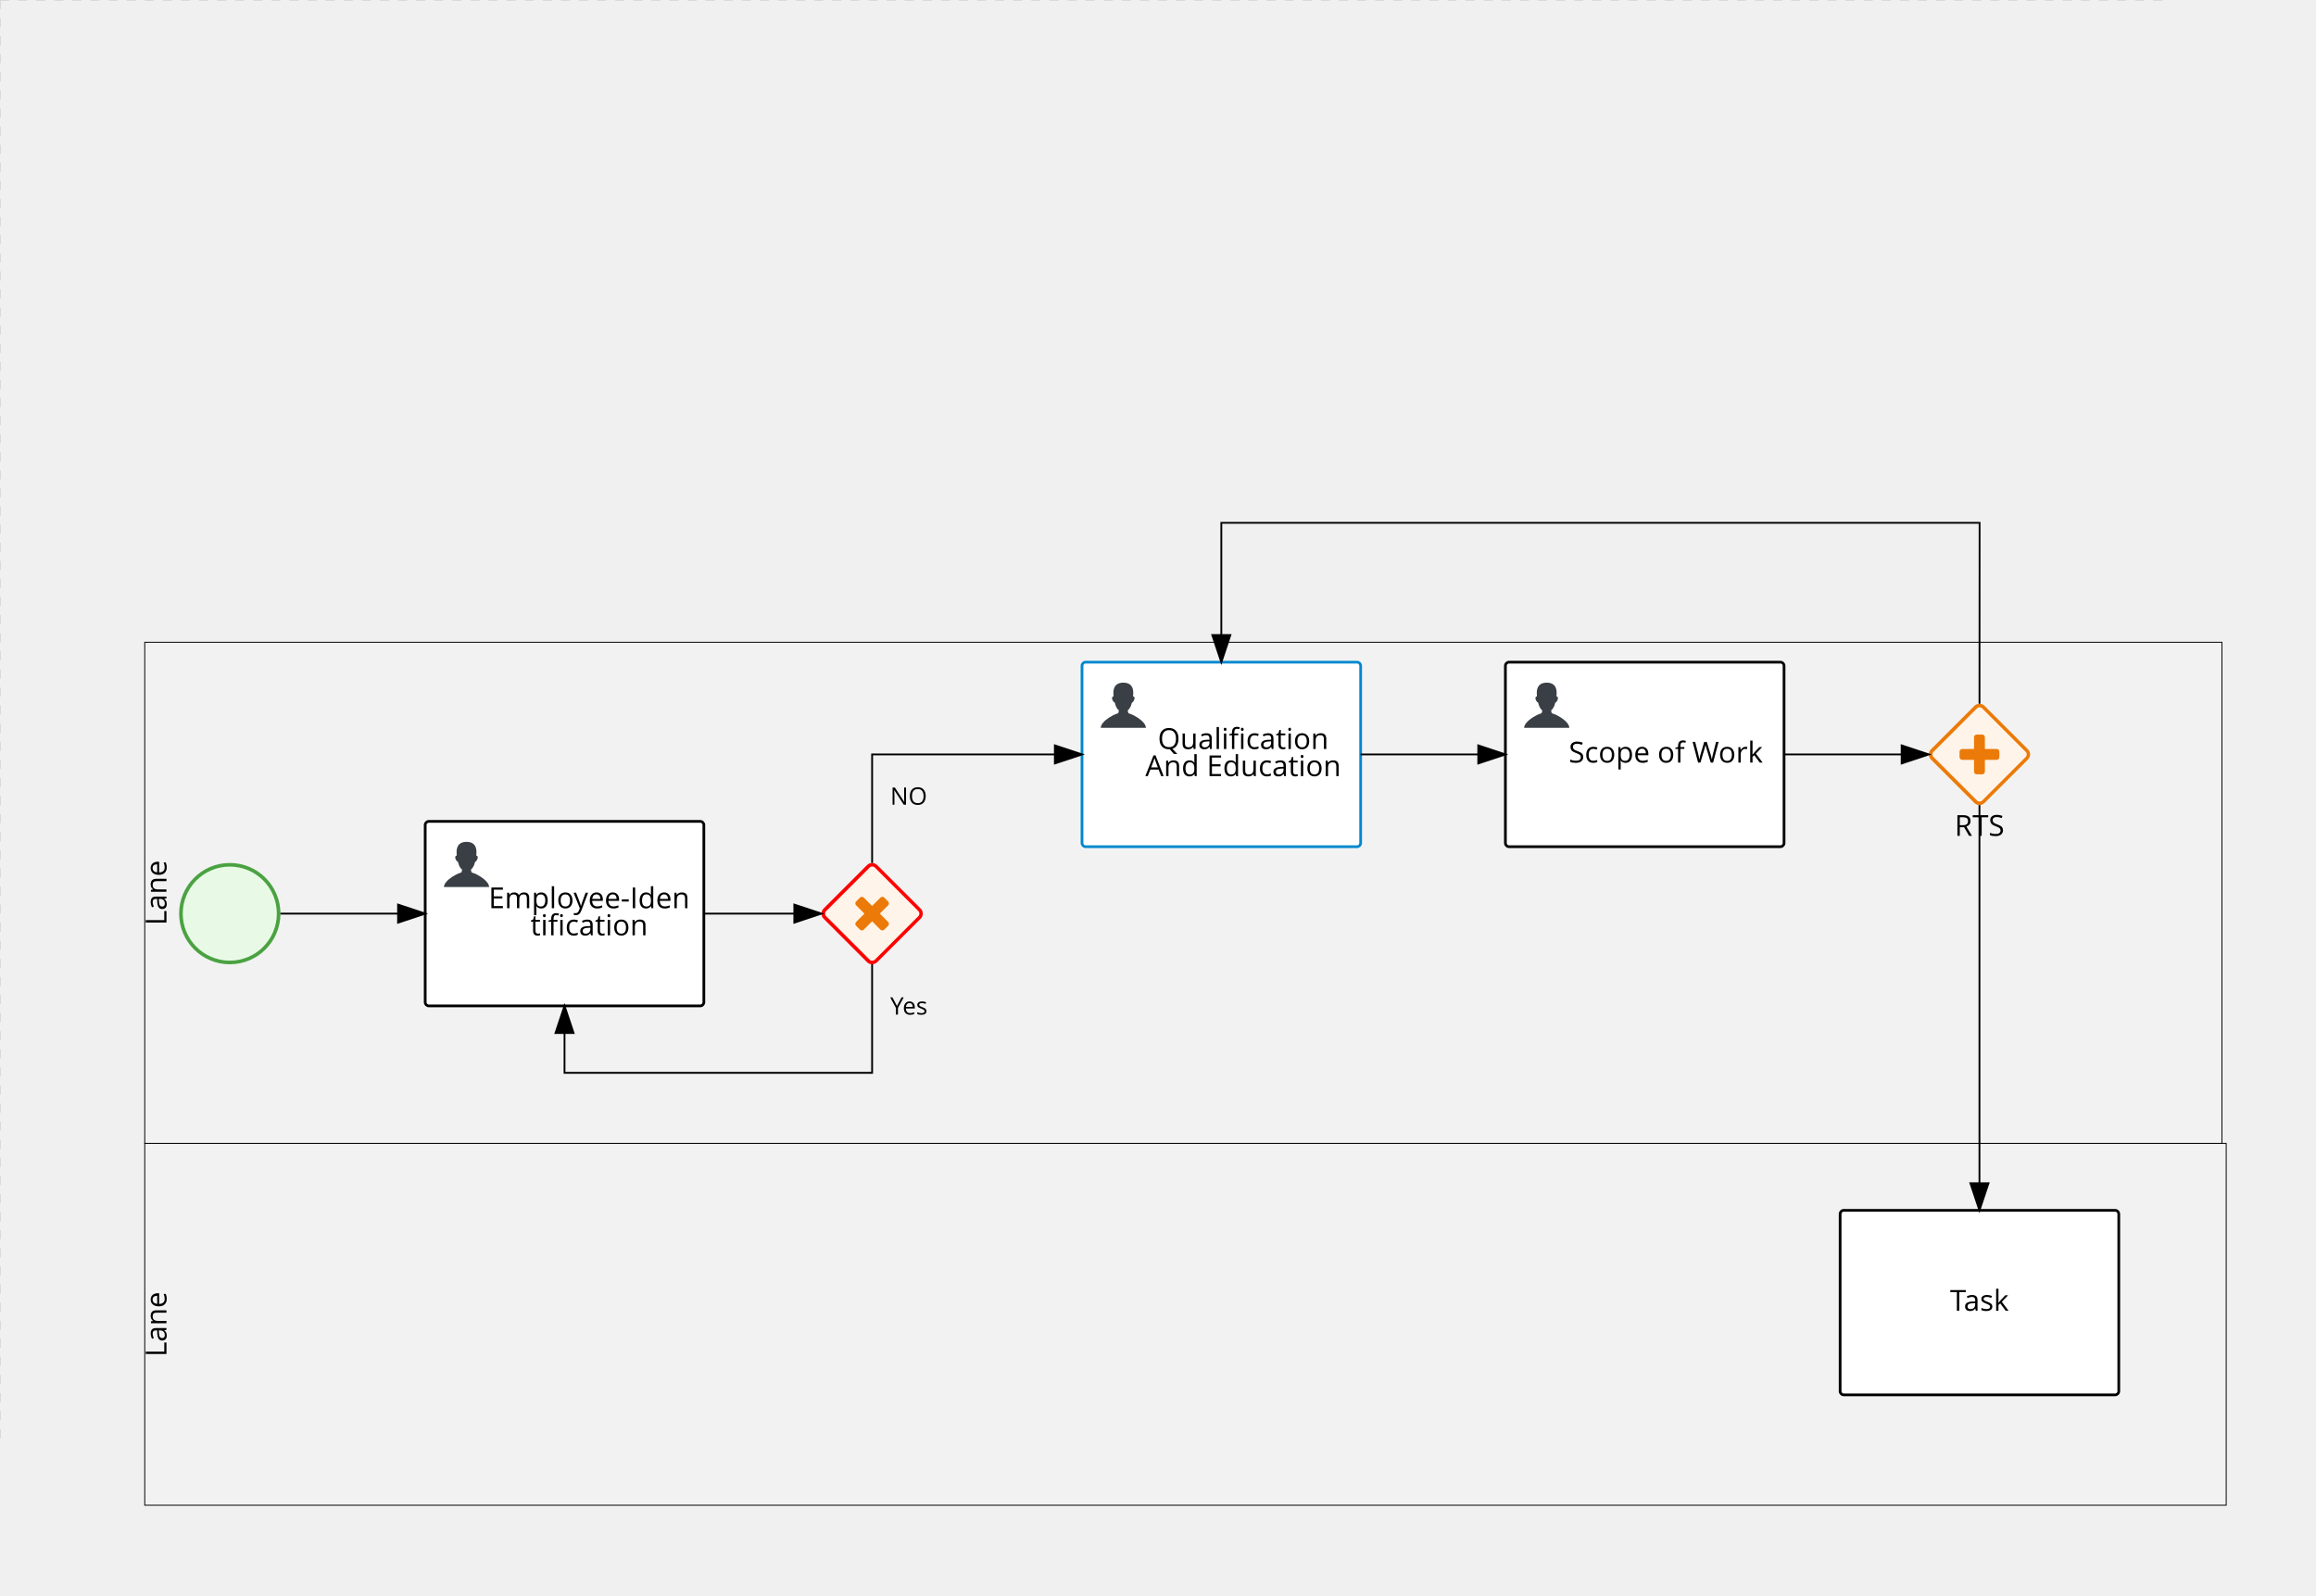
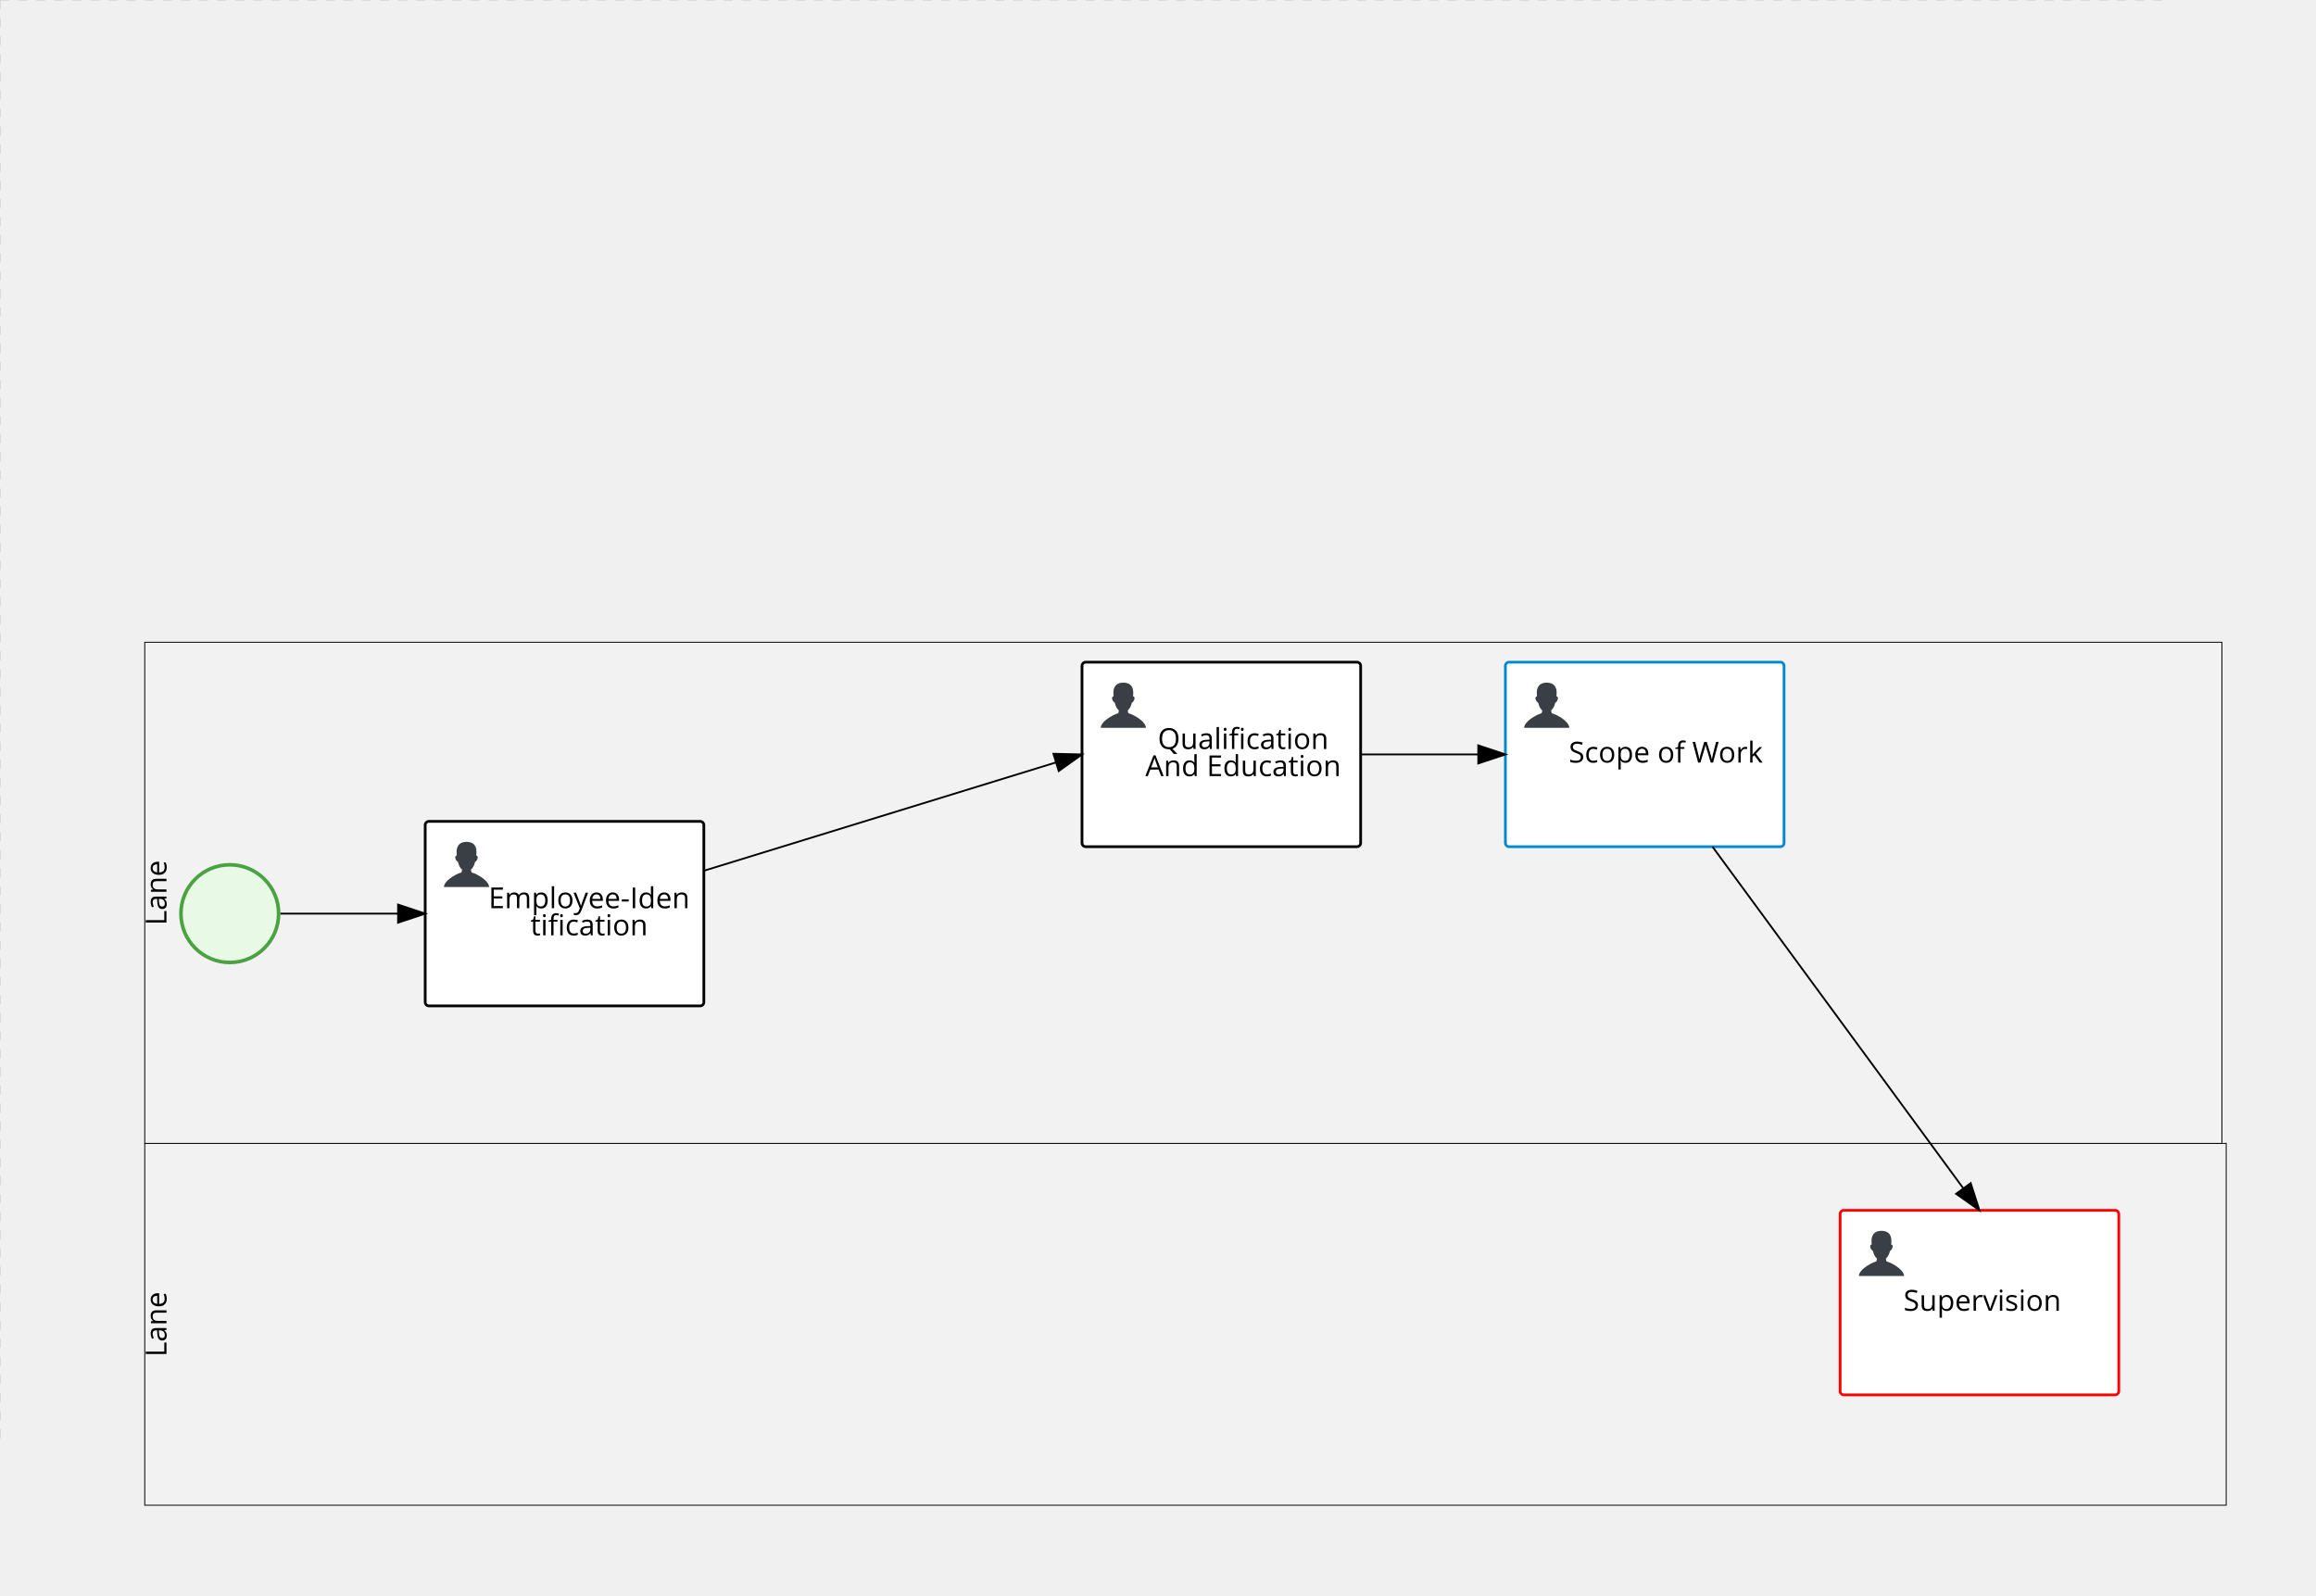
<svg xmlns="http://www.w3.org/2000/svg" version="1.1" width="1280" height="882" viewBox="0 0 1280 882">
  <defs />
  <g transform="matrix(1,0,0,1,0,0)">
    <g>
      <g>
        <g>
          <path fill="none" stroke="#d3d3d3" paint-order="fill stroke markers" d=" M 0 0 L 1200 0" stroke-miterlimit="10" stroke-opacity="0.8" stroke-dasharray="5" />
        </g>
        <g>
          <path fill="none" stroke="#d3d3d3" paint-order="fill stroke markers" d=" M 0 0 L 0 800" stroke-miterlimit="10" stroke-opacity="0.8" stroke-dasharray="5" />
        </g>
      </g>
      <g id="_B8D47590-D65F-4B6E-B2E2-EA4139922C9D" bpmn2nodeid="_B8D47590-D65F-4B6E-B2E2-EA4139922C9D" transform="matrix(1,0,0,1,80,632)">
        <g>
          <path fill="none" stroke="none" />
        </g>
        <g transform="matrix(1,0,0,1,0,0)">
          <path fill="#f2f2f2" stroke="none" id="_B8D47590-D65F-4B6E-B2E2-EA4139922C9D?shapeType=BACKGROUND" paint-order="stroke fill markers" d=" M 0 0 L 1150.37 0 L 1150.37 200 L 0 200 L 0 0 Z Z" />
        </g>
        <g transform="matrix(1,0,0,1,0,0)">
-           <path fill="none" stroke="#000000" id="_B8D47590-D65F-4B6E-B2E2-EA4139922C9D?shapeType=BORDER&amp;renderType=STROKE" paint-order="fill stroke markers" d=" M 0 0 L 1150.37 0 L 1150.37 200 L 0 200 L 0 0 Z Z" stroke-miterlimit="10" stroke-width="0.5" stroke-dasharray="" />
+           <path fill="none" stroke="rgb(0,0,0)" id="_B8D47590-D65F-4B6E-B2E2-EA4139922C9D?shapeType=BORDER&amp;renderType=STROKE" paint-order="fill stroke markers" d=" M 0 0 L 1150.37 0 L 1150.37 200 L 0 200 L 0 0 Z Z" stroke-miterlimit="10" stroke-width="0.5" stroke-dasharray="" />
        </g>
        <g transform="matrix(-1.8369701987210297e-16,-1,1,-1.8369701987210297e-16,0,118)">
          <text fill="#000000" stroke="none" font-family="Open Sans" font-size="12pt" font-style="normal" font-weight="normal" text-decoration="normal" x="18" y="12" text-anchor="middle" dominant-baseline="alphabetic">Lane</text>
        </g>
        <g id="_73EF4763-FC0C-424F-BAD1-D4A4C171FF57" bpmn2nodeid="_73EF4763-FC0C-424F-BAD1-D4A4C171FF57" transform="matrix(1,0,0,1,937,37)">
          <g>
            <path fill="none" stroke="none" />
          </g>
          <g transform="matrix(1,0,0,1,0,0)">
            <path fill="#ffffff" stroke="none" id="_73EF4763-FC0C-424F-BAD1-D4A4C171FF57?shapeType=BACKGROUND" paint-order="stroke fill markers" d=" M 2 0 L 152 0 L 152 0 A 2 2 0 0 1 154 2 L 154 100 L 154 100 A 2 2 0 0 1 152 102 L 2 102 L 2 102 A 2 2 0 0 1 0 100 L 0 2 L 0 2 A 2 2 0 0 1 2 0 Z" />
          </g>
          <g transform="matrix(1,0,0,1,0,0)">
-             <path fill="none" stroke="#000000" id="_73EF4763-FC0C-424F-BAD1-D4A4C171FF57?shapeType=BORDER&amp;renderType=STROKE" paint-order="fill stroke markers" d=" M 2 0 L 152 0 L 152 0 A 2 2 0 0 1 154 2 L 154 100 L 154 100 A 2 2 0 0 1 152 102 L 2 102 L 2 102 A 2 2 0 0 1 0 100 L 0 2 L 0 2 A 2 2 0 0 1 2 0 Z" stroke-miterlimit="10" stroke-width="1.5" stroke-dasharray="" />
-           </g>
-           <g transform="matrix(1,0,0,1,60.75,43.5)">
-             <text fill="#000000" stroke="none" font-family="Open Sans" font-size="12pt" font-style="normal" font-weight="normal" text-decoration="normal" x="16.25" y="12" text-anchor="middle" dominant-baseline="alphabetic">Task</text>
+             <path fill="none" stroke="rgb(255,0,0)" id="_73EF4763-FC0C-424F-BAD1-D4A4C171FF57?shapeType=BORDER&amp;renderType=STROKE" paint-order="fill stroke markers" d=" M 2 0 L 152 0 L 152 0 A 2 2 0 0 1 154 2 L 154 100 L 154 100 A 2 2 0 0 1 152 102 L 2 102 L 2 102 A 2 2 0 0 1 0 100 L 0 2 L 0 2 A 2 2 0 0 1 2 0 Z" stroke-miterlimit="10" stroke-width="1.5" stroke-dasharray="" />
+           </g>
+           <g>
+             <g transform="matrix(0.06,0,0,0.06,9.4,9.4)">
+               <g transform="matrix(1,0,0,1,0,0)">
+                 <path fill="#393f44" stroke="none" id="_73EF4763-FC0C-424F-BAD1-D4A4C171FF57_task__Rp8r__WReX" paint-order="stroke fill markers" d=" M 0 0 M 16 445.21 C 16 440.869 18.784 431.129 22.001 424.217 C 35.768 394.64 77.283 359.28 129 333.084 C 144.516 325.224 157.347 319.964 167.807 317.174 C 171.932 316.074 175.729 314.414 176.525 313.363 C 178.894 310.234 180.914 302.908 181.727 294.5 L 182.5 286.5 L 178.507 283.455 C 166.303 274.146 154.284 251.678 148.04 226.5 C 145.611 216.707 145.056 215.462 142.984 215.158 C 141.703 214.97 138.083 212.243 134.939 209.099 C 123.233 197.393 116.891 177.376 121.44 166.49 C 123.002 162.751 128.155 159.01 131.75 159.004 C 134.448 159 134.471 158.603 132.914 138.788 C 130.927 113.496 134.279 92.265 143.132 74.076 C 152.232 55.38 167.569 42.882 189.049 36.66 C 210.203 30.532 237.797 30.532 258.951 36.66 C 300.042 48.563 318.958 83.806 314.955 141 C 314.32 150.075 313.624 157.788 313.409 158.14 C 313.194 158.493 314.575 159.073 316.479 159.43 C 328.929 161.766 330.986 177.018 321.496 196.621 C 316.903 206.109 309.357 214.508 304.817 215.185 C 303.023 215.453 302.293 217.146 299.943 226.5 C 296.659 239.567 294.474 245.305 287.948 257.995 C 282.491 268.606 273.035 281.109 268.108 284.229 L 264.871 286.278 L 265.518 292.889 C 266.345 301.33 268.639 309.871 270.877 312.837 C 272.067 314.415 275.002 315.79 280.063 317.139 C 291.069 320.075 303.617 325.274 321 334.102 C 369.815 358.891 410.848 393.758 425.032 422.5 C 429.07 430.682 432 440.232 432 445.21 L 432 448 L 224 448 L 16 448 L 16 445.21 Z" />
+               </g>
+             </g>
+           </g>
+           <g transform="matrix(1,0,0,1,4.04,13.68)">
+             <g transform="matrix(0.04,0,0,0.04,63.36,69.12)">
+               <g transform="matrix(1,0,0,1,0,0)">
+                 <path fill="none" stroke="none" />
+               </g>
+               <g transform="matrix(1,0,0,1,0,0)">
+                 <path fill="none" stroke="none" />
+               </g>
+             </g>
+           </g>
+           <g transform="matrix(1,0,0,1,35,43.5)">
+             <text fill="#000000" stroke="none" font-family="Open Sans" font-size="12pt" font-style="normal" font-weight="normal" text-decoration="normal" x="43.57" y="12" text-anchor="middle" dominant-baseline="alphabetic">Supervision</text>
          </g>
        </g>
      </g>
      <g id="_10B72848-0D5C-402D-8C16-73F7E30FBB40" bpmn2nodeid="_10B72848-0D5C-402D-8C16-73F7E30FBB40" transform="matrix(1,0,0,1,80,355)">
        <g>
          <path fill="none" stroke="none" />
        </g>
        <g transform="matrix(1,0,0,1,0,0)">
          <path fill="#f2f2f2" stroke="none" id="_10B72848-0D5C-402D-8C16-73F7E30FBB40?shapeType=BACKGROUND" paint-order="stroke fill markers" d=" M 0 0 L 1148 0 L 1148 277 L 0 277 L 0 0 Z Z" />
        </g>
        <g transform="matrix(1,0,0,1,0,0)">
          <path fill="none" stroke="rgb(0,0,0)" id="_10B72848-0D5C-402D-8C16-73F7E30FBB40?shapeType=BORDER&amp;renderType=STROKE" paint-order="fill stroke markers" d=" M 0 0 L 1148 0 L 1148 277 L 0 277 L 0 0 Z Z" stroke-miterlimit="10" stroke-width="0.5" stroke-dasharray="" />
        </g>
        <g transform="matrix(-1.8369701987210297e-16,-1,1,-1.8369701987210297e-16,0,156.5)">
          <text fill="#000000" stroke="none" font-family="Open Sans" font-size="12pt" font-style="normal" font-weight="normal" text-decoration="normal" x="18" y="12" text-anchor="middle" dominant-baseline="alphabetic">Lane</text>
        </g>
        <g id="_499BF760-2EF1-4D68-B3E8-63A7B1DFFFDC" bpmn2nodeid="_499BF760-2EF1-4D68-B3E8-63A7B1DFFFDC" transform="matrix(1,0,0,1,155,99)">
          <g>
            <path fill="none" stroke="none" />
          </g>
          <g transform="matrix(1,0,0,1,0,0)">
            <path fill="#ffffff" stroke="none" id="_499BF760-2EF1-4D68-B3E8-63A7B1DFFFDC?shapeType=BACKGROUND" paint-order="stroke fill markers" d=" M 2 0 L 152 0 L 152 0 A 2 2 0 0 1 154 2 L 154 100 L 154 100 A 2 2 0 0 1 152 102 L 2 102 L 2 102 A 2 2 0 0 1 0 100 L 0 2 L 0 2 A 2 2 0 0 1 2 0 Z" />
          </g>
          <g transform="matrix(1,0,0,1,0,0)">
            <path fill="none" stroke="rgb(0,0,0)" id="_499BF760-2EF1-4D68-B3E8-63A7B1DFFFDC?shapeType=BORDER&amp;renderType=STROKE" paint-order="fill stroke markers" d=" M 2 0 L 152 0 L 152 0 A 2 2 0 0 1 154 2 L 154 100 L 154 100 A 2 2 0 0 1 152 102 L 2 102 L 2 102 A 2 2 0 0 1 0 100 L 0 2 L 0 2 A 2 2 0 0 1 2 0 Z" stroke-miterlimit="10" stroke-width="1.5" stroke-dasharray="" />
          </g>
          <g>
            <g transform="matrix(0.06,0,0,0.06,9.4,9.4)">
              <g transform="matrix(1,0,0,1,0,0)">
                <path fill="#393f44" stroke="none" id="_499BF760-2EF1-4D68-B3E8-63A7B1DFFFDC_task__Rp8r__WReX" paint-order="stroke fill markers" d=" M 0 0 M 16 445.21 C 16 440.869 18.784 431.129 22.001 424.217 C 35.768 394.64 77.283 359.28 129 333.084 C 144.516 325.224 157.347 319.964 167.807 317.174 C 171.932 316.074 175.729 314.414 176.525 313.363 C 178.894 310.234 180.914 302.908 181.727 294.5 L 182.5 286.5 L 178.507 283.455 C 166.303 274.146 154.284 251.678 148.04 226.5 C 145.611 216.707 145.056 215.462 142.984 215.158 C 141.703 214.97 138.083 212.243 134.939 209.099 C 123.233 197.393 116.891 177.376 121.44 166.49 C 123.002 162.751 128.155 159.01 131.75 159.004 C 134.448 159 134.471 158.603 132.914 138.788 C 130.927 113.496 134.279 92.265 143.132 74.076 C 152.232 55.38 167.569 42.882 189.049 36.66 C 210.203 30.532 237.797 30.532 258.951 36.66 C 300.042 48.563 318.958 83.806 314.955 141 C 314.32 150.075 313.624 157.788 313.409 158.14 C 313.194 158.493 314.575 159.073 316.479 159.43 C 328.929 161.766 330.986 177.018 321.496 196.621 C 316.903 206.109 309.357 214.508 304.817 215.185 C 303.023 215.453 302.293 217.146 299.943 226.5 C 296.659 239.567 294.474 245.305 287.948 257.995 C 282.491 268.606 273.035 281.109 268.108 284.229 L 264.871 286.278 L 265.518 292.889 C 266.345 301.33 268.639 309.871 270.877 312.837 C 272.067 314.415 275.002 315.79 280.063 317.139 C 291.069 320.075 303.617 325.274 321 334.102 C 369.815 358.891 410.848 393.758 425.032 422.5 C 429.07 430.682 432 440.232 432 445.21 L 432 448 L 224 448 L 16 448 L 16 445.21 Z" />
              </g>
            </g>
          </g>
          <g transform="matrix(1,0,0,1,4.04,13.68)">
            <g transform="matrix(0.04,0,0,0.04,63.36,69.12)">
              <g transform="matrix(1,0,0,1,0,0)">
                <path fill="none" stroke="none" />
              </g>
              <g transform="matrix(1,0,0,1,0,0)">
                <path fill="none" stroke="none" />
              </g>
            </g>
          </g>
          <g transform="matrix(1,0,0,1,35,36)">
            <text fill="#000000" stroke="none" font-family="Open Sans" font-size="12pt" font-style="normal" font-weight="normal" text-decoration="normal" x="55.602" y="12" text-anchor="middle" dominant-baseline="alphabetic">Employee-Iden</text>
            <text fill="#000000" stroke="none" font-family="Open Sans" font-size="12pt" font-style="normal" font-weight="normal" text-decoration="normal" x="55.602" y="27" text-anchor="middle" dominant-baseline="alphabetic">     tification      </text>
          </g>
        </g>
        <g id="_1293294D-801D-46E5-9241-A8BDB0A29599" bpmn2nodeid="_1293294D-801D-46E5-9241-A8BDB0A29599" transform="matrix(1,0,0,1,19,122)">
          <g>
            <path fill="none" stroke="none" />
          </g>
          <g transform="matrix(0.125,0,0,0.125,0,0)">
            <g transform="matrix(1,0,0,1,0,0)">
              <path fill="#e8fae6" stroke="none" id="_1293294D-801D-46E5-9241-A8BDB0A29599?shapeType=BACKGROUND" paint-order="stroke fill markers" d=" M 0 0 M 444 224 C 444 263.9 434.2 300.8 414.4 334.5 C 394.7 368.2 368 394.9 334.4 414.5 C 300.8 434.1 263.9 444 224 444 C 184.1 444 147.2 434.2 113.5 414.4 C 79.8 394.7 53.1 368 33.5 334.4 C 13.9 300.8 4 263.9 4 224 C 4 184.1 13.8 147.2 33.6 113.5 C 53.4 79.8 80.1 53.1 113.6 33.5 C 147.1 13.9 184.1 4 224 4 C 263.9 4 300.8 13.8 334.5 33.6 C 368.2 53.4 394.9 80.1 414.5 113.6 C 434.1 147.1 444 184.1 444 224 Z" />
            </g>
            <g>
              <g transform="matrix(1,0,0,1,0,0)">
                <g transform="matrix(1,0,0,1,0,0)">
                  <path fill="#4aa241" stroke="none" id="_1293294D-801D-46E5-9241-A8BDB0A29599?shapeType=BORDER&amp;renderType=FILL" paint-order="stroke fill markers" d=" M 0 0 M 224 0 C 100.3 0 0 100.3 0 224 C 0 347.7 100.3 448 224 448 C 347.7 448 448 347.7 448 224 C 448 100.3 347.7 0 224 0 Z M 0 0 M 224 432 C 109.1 432 16 338.9 16 224 C 16 109.1 109.1 16 224 16 C 338.9 16 432 109.1 432 224 C 432 338.9 338.9 432 224 432 Z" />
                </g>
              </g>
            </g>
          </g>
          <g transform="matrix(1,0,0,1,28,61)" />
        </g>
-         <g id="_4999D06E-F525-4E38-89FE-896776F419A8" bpmn2nodeid="_4999D06E-F525-4E38-89FE-896776F419A8" transform="matrix(1,0,0,1,374,122)">
-           <g>
-             <path fill="none" stroke="none" />
-           </g>
-           <g transform="matrix(0.125,0,0,0.125,0,0)">
-             <g transform="matrix(1,0,0,1,0,0)">
-               <path fill="#fef4ea" stroke="none" id="_4999D06E-F525-4E38-89FE-896776F419A8?shapeType=BACKGROUND" paint-order="stroke fill markers" d=" M 0 0 M 224.4 4.3 C 216.4 4.3 208.4 7.3 202.3 13.4 L 13.5 202.2 C 1.3 214.4 1.3 234.2 13.5 246.4 L 202.2 435.1 C 208.3 441.2 216.4 444.2 224.3 444.2 C 232.2 444.2 240.3 441.2 246.4 435.1 L 435.1 246.4 C 447.3 234.2 447.3 214.4 435.1 202.2 L 246.5 13.4 C 240.4 7.3 232.4 4.3 224.4 4.3 L 224.4 4.3 Z" />
-             </g>
-             <g>
-               <g transform="matrix(1,0,0,1,0,0)">
-                 <g transform="matrix(1,0,0,1,0,0)">
-                   <path fill="rgb(255,0,0)" stroke="none" id="_4999D06E-F525-4E38-89FE-896776F419A8?shapeType=BORDER&amp;renderType=FILL" paint-order="stroke fill markers" d=" M 0 0 M 20.8 212.7 L 213.3 20.2 C 219.6 13.9 229.7 13.9 235.9 20.2 L 428.4 212.7 C 434.7 219 434.7 229.1 428.4 235.3 L 235.9 427.8 C 229.6 434.1 219.5 434.1 213.3 427.8 L 20.8 235.3 C 14.5 229.1 14.5 218.9 20.8 212.7 L 20.8 212.7 Z M 0 0 M 0 224 C 0 232.1 3.1 240.3 9.3 246.5 L 201.5 438.7 C 213.9 451.1 234.1 451.1 246.5 438.7 L 438.7 246.5 C 444.9 240.3 448 232.1 448 224 C 448 215.9 444.9 207.7 438.7 201.5 L 246.5 9.3 C 234.1 -3.1 213.9 -3.1 201.5 9.3 L 9.3 201.5 C 3.1 207.7 0 215.9 0 224 L 0 224 Z" />
-                 </g>
-               </g>
-             </g>
-             <g>
-               <g transform="matrix(1,0,0,1,0,0)">
-                 <g transform="matrix(1,0,0,1,0,0)">
-                   <path fill="#ec7a08" stroke="none" id="_4999D06E-F525-4E38-89FE-896776F419A8_exclusive" paint-order="stroke fill markers" d=" M 0 0 M 298.2 269.2 C 298.2 272.6 297.1 275.3 294.7 277.7 L 277.7 294.7 C 275.3 297.1 272.6 298.2 269.2 298.2 C 265.8 298.2 263.1 297.1 260.7 294.7 L 224 258 L 187.2 294.8 C 184.8 297.2 182.1 298.3 178.7 298.3 C 175.3 298.3 172.6 297.2 170.2 294.8 L 153.2 277.8 C 150.8 275.4 149.7 272.7 149.7 269.3 C 149.7 265.9 150.8 263.2 153.2 260.8 L 190 224 L 153.2 187.2 C 150.8 184.8 149.7 182 149.7 178.7 C 149.7 175.3 150.8 172.5 153.2 170.2 L 170.2 153.2 C 172.6 150.8 175.3 149.7 178.7 149.7 C 182.1 149.7 184.8 150.8 187.2 153.2 L 224 190 L 260.8 153.2 C 263.2 150.8 265.9 149.7 269.3 149.7 C 272.7 149.7 275.4 150.8 277.8 153.2 L 294.8 170.2 C 297.2 172.5 298.3 175.3 298.3 178.7 C 298.3 182 297.2 184.8 294.8 187.2 L 258 224 L 294.8 260.8 C 297.1 263.1 298.2 265.9 298.2 269.2 Z" />
-                 </g>
-               </g>
-             </g>
-           </g>
-           <g transform="matrix(1,0,0,1,28,61)" />
-         </g>
        <g id="_34C46CD8-6034-434A-BEC7-85CEF20D0CF3" bpmn2nodeid="_34C46CD8-6034-434A-BEC7-85CEF20D0CF3" transform="matrix(1,0,0,1,518,11)">
          <g>
            <path fill="none" stroke="none" />
          </g>
          <g transform="matrix(1,0,0,1,0,0)">
            <path fill="#ffffff" stroke="none" id="_34C46CD8-6034-434A-BEC7-85CEF20D0CF3?shapeType=BACKGROUND" paint-order="stroke fill markers" d=" M 2 0 L 152 0 L 152 0 A 2 2 0 0 1 154 2 L 154 100 L 154 100 A 2 2 0 0 1 152 102 L 2 102 L 2 102 A 2 2 0 0 1 0 100 L 0 2 L 0 2 A 2 2 0 0 1 2 0 Z" />
          </g>
          <g transform="matrix(1,0,0,1,0,0)">
-             <path fill="none" stroke="rgb(0,136,206)" id="_34C46CD8-6034-434A-BEC7-85CEF20D0CF3?shapeType=BORDER&amp;renderType=STROKE" paint-order="fill stroke markers" d=" M 2 0 L 152 0 L 152 0 A 2 2 0 0 1 154 2 L 154 100 L 154 100 A 2 2 0 0 1 152 102 L 2 102 L 2 102 A 2 2 0 0 1 0 100 L 0 2 L 0 2 A 2 2 0 0 1 2 0 Z" stroke-miterlimit="10" stroke-width="1.5" stroke-dasharray="" />
+             <path fill="none" stroke="rgb(0,0,0)" id="_34C46CD8-6034-434A-BEC7-85CEF20D0CF3?shapeType=BORDER&amp;renderType=STROKE" paint-order="fill stroke markers" d=" M 2 0 L 152 0 L 152 0 A 2 2 0 0 1 154 2 L 154 100 L 154 100 A 2 2 0 0 1 152 102 L 2 102 L 2 102 A 2 2 0 0 1 0 100 L 0 2 L 0 2 A 2 2 0 0 1 2 0 Z" stroke-miterlimit="10" stroke-width="1.5" stroke-dasharray="" />
          </g>
          <g>
            <g transform="matrix(0.06,0,0,0.06,9.4,9.4)">
              <g transform="matrix(1,0,0,1,0,0)">
                <path fill="#393f44" stroke="none" id="_34C46CD8-6034-434A-BEC7-85CEF20D0CF3_task__Rp8r__WReX" paint-order="stroke fill markers" d=" M 0 0 M 16 445.21 C 16 440.869 18.784 431.129 22.001 424.217 C 35.768 394.64 77.283 359.28 129 333.084 C 144.516 325.224 157.347 319.964 167.807 317.174 C 171.932 316.074 175.729 314.414 176.525 313.363 C 178.894 310.234 180.914 302.908 181.727 294.5 L 182.5 286.5 L 178.507 283.455 C 166.303 274.146 154.284 251.678 148.04 226.5 C 145.611 216.707 145.056 215.462 142.984 215.158 C 141.703 214.97 138.083 212.243 134.939 209.099 C 123.233 197.393 116.891 177.376 121.44 166.49 C 123.002 162.751 128.155 159.01 131.75 159.004 C 134.448 159 134.471 158.603 132.914 138.788 C 130.927 113.496 134.279 92.265 143.132 74.076 C 152.232 55.38 167.569 42.882 189.049 36.66 C 210.203 30.532 237.797 30.532 258.951 36.66 C 300.042 48.563 318.958 83.806 314.955 141 C 314.32 150.075 313.624 157.788 313.409 158.14 C 313.194 158.493 314.575 159.073 316.479 159.43 C 328.929 161.766 330.986 177.018 321.496 196.621 C 316.903 206.109 309.357 214.508 304.817 215.185 C 303.023 215.453 302.293 217.146 299.943 226.5 C 296.659 239.567 294.474 245.305 287.948 257.995 C 282.491 268.606 273.035 281.109 268.108 284.229 L 264.871 286.278 L 265.518 292.889 C 266.345 301.33 268.639 309.871 270.877 312.837 C 272.067 314.415 275.002 315.79 280.063 317.139 C 291.069 320.075 303.617 325.274 321 334.102 C 369.815 358.891 410.848 393.758 425.032 422.5 C 429.07 430.682 432 440.232 432 445.21 L 432 448 L 224 448 L 16 448 L 16 445.21 Z" />
              </g>
            </g>
          </g>
          <g transform="matrix(1,0,0,1,4.04,13.68)">
            <g transform="matrix(0.04,0,0,0.04,63.36,69.12)">
              <g transform="matrix(1,0,0,1,0,0)">
                <path fill="none" stroke="none" />
              </g>
              <g transform="matrix(1,0,0,1,0,0)">
                <path fill="none" stroke="none" />
              </g>
            </g>
          </g>
          <g transform="matrix(1,0,0,1,35,36)">
            <text fill="#000000" stroke="none" font-family="Open Sans" font-size="12pt" font-style="normal" font-weight="normal" text-decoration="normal" x="54.062" y="12" text-anchor="middle" dominant-baseline="alphabetic"> Qualification  </text>
            <text fill="#000000" stroke="none" font-family="Open Sans" font-size="12pt" font-style="normal" font-weight="normal" text-decoration="normal" x="54.062" y="27" text-anchor="middle" dominant-baseline="alphabetic">And Education</text>
          </g>
        </g>
-         <g id="_8AE8381B-D4A9-43AB-A631-F73DD91FF45F" bpmn2nodeid="_8AE8381B-D4A9-43AB-A631-F73DD91FF45F" transform="matrix(1,0,0,1,986,34)">
-           <g>
-             <path fill="none" stroke="none" />
-           </g>
-           <g transform="matrix(0.125,0,0,0.125,0,0)">
-             <g transform="matrix(1,0,0,1,0,0)">
-               <path fill="#fef4ea" stroke="none" id="_8AE8381B-D4A9-43AB-A631-F73DD91FF45F?shapeType=BACKGROUND" paint-order="stroke fill markers" d=" M 0 0 M 224.4 4.3 C 216.4 4.3 208.4 7.3 202.3 13.4 L 13.5 202.2 C 1.3 214.4 1.3 234.2 13.5 246.4 L 202.2 435.1 C 208.3 441.2 216.4 444.2 224.3 444.2 C 232.2 444.2 240.3 441.2 246.4 435.1 L 435.1 246.4 C 447.3 234.2 447.3 214.4 435.1 202.2 L 246.5 13.4 C 240.4 7.3 232.4 4.3 224.4 4.3 L 224.4 4.3 Z" />
-             </g>
-             <g>
-               <g transform="matrix(1,0,0,1,0,0)">
-                 <g transform="matrix(1,0,0,1,0,0)">
-                   <path fill="#ec7a08" stroke="none" id="_8AE8381B-D4A9-43AB-A631-F73DD91FF45F?shapeType=BORDER&amp;renderType=FILL" paint-order="stroke fill markers" d=" M 0 0 M 20.8 212.7 L 213.3 20.2 C 219.6 13.9 229.7 13.9 235.9 20.2 L 428.4 212.7 C 434.7 219 434.7 229.1 428.4 235.3 L 235.9 427.8 C 229.6 434.1 219.5 434.1 213.3 427.8 L 20.8 235.3 C 14.5 229.1 14.5 218.9 20.8 212.7 L 20.8 212.7 Z M 0 0 M 0 224 C 0 232.1 3.1 240.3 9.3 246.5 L 201.5 438.7 C 213.9 451.1 234.1 451.1 246.5 438.7 L 438.7 246.5 C 444.9 240.3 448 232.1 448 224 C 448 215.9 444.9 207.7 438.7 201.5 L 246.5 9.3 C 234.1 -3.1 213.9 -3.1 201.5 9.3 L 9.3 201.5 C 3.1 207.7 0 215.9 0 224 L 0 224 Z" />
-                 </g>
-               </g>
-             </g>
-             <g>
-               <g transform="matrix(1,0,0,1,0,0)">
-                 <g transform="matrix(1,0,0,1,0,0)">
-                   <path fill="#ec7a08" stroke="none" id="_8AE8381B-D4A9-43AB-A631-F73DD91FF45F_parallel" paint-order="stroke fill markers" d=" M 0 0 M 312 212 L 312 236 C 312 239.4 310.9 242.1 308.5 244.5 C 306.1 246.9 303.4 248 300 248 L 248 248 L 248 300 C 248 303.4 246.9 306.1 244.5 308.5 C 242.1 310.9 239.4 312 236 312 L 212 312 C 208.6 312 205.9 310.9 203.5 308.5 C 201.1 306.1 200 303.4 200 300 L 200 248 L 148 248 C 144.6 248 141.9 246.9 139.5 244.5 C 137.1 242.1 136 239.4 136 236 L 136 212 C 136 208.6 137.1 205.9 139.5 203.5 C 141.9 201.1 144.6 200 148 200 L 200 200 L 200 148 C 200 144.6 201.1 141.9 203.5 139.5 C 205.9 137.1 208.6 136 212 136 L 236 136 C 239.4 136 242.1 137.1 244.5 139.5 C 246.9 141.9 248 144.6 248 148 L 248 200 L 300 200 C 303.4 200 306.1 201.1 308.5 203.5 C 310.9 205.9 312 208.6 312 212 Z" />
-                 </g>
-               </g>
-             </g>
-           </g>
-           <g transform="matrix(1,0,0,1,14.23828,61)">
-             <text fill="#000000" stroke="none" font-family="Open Sans" font-size="12pt" font-style="normal" font-weight="normal" text-decoration="normal" x="13.762" y="12" text-anchor="middle" dominant-baseline="alphabetic">RTS</text>
-           </g>
-         </g>
        <g id="_AAE159F5-8BDC-417F-89F7-6B865C57510A" bpmn2nodeid="_AAE159F5-8BDC-417F-89F7-6B865C57510A" transform="matrix(1,0,0,1,752,11)">
          <g>
            <path fill="none" stroke="none" />
          </g>
          <g transform="matrix(1,0,0,1,0,0)">
            <path fill="#ffffff" stroke="none" id="_AAE159F5-8BDC-417F-89F7-6B865C57510A?shapeType=BACKGROUND" paint-order="stroke fill markers" d=" M 2 0 L 152 0 L 152 0 A 2 2 0 0 1 154 2 L 154 100 L 154 100 A 2 2 0 0 1 152 102 L 2 102 L 2 102 A 2 2 0 0 1 0 100 L 0 2 L 0 2 A 2 2 0 0 1 2 0 Z" />
          </g>
          <g transform="matrix(1,0,0,1,0,0)">
-             <path fill="none" stroke="rgb(0,0,0)" id="_AAE159F5-8BDC-417F-89F7-6B865C57510A?shapeType=BORDER&amp;renderType=STROKE" paint-order="fill stroke markers" d=" M 2 0 L 152 0 L 152 0 A 2 2 0 0 1 154 2 L 154 100 L 154 100 A 2 2 0 0 1 152 102 L 2 102 L 2 102 A 2 2 0 0 1 0 100 L 0 2 L 0 2 A 2 2 0 0 1 2 0 Z" stroke-miterlimit="10" stroke-width="1.5" stroke-dasharray="" />
+             <path fill="none" stroke="rgb(0,136,206)" id="_AAE159F5-8BDC-417F-89F7-6B865C57510A?shapeType=BORDER&amp;renderType=STROKE" paint-order="fill stroke markers" d=" M 2 0 L 152 0 L 152 0 A 2 2 0 0 1 154 2 L 154 100 L 154 100 A 2 2 0 0 1 152 102 L 2 102 L 2 102 A 2 2 0 0 1 0 100 L 0 2 L 0 2 A 2 2 0 0 1 2 0 Z" stroke-miterlimit="10" stroke-width="1.5" stroke-dasharray="" />
          </g>
          <g>
            <g transform="matrix(0.06,0,0,0.06,9.4,9.4)">
              <g transform="matrix(1,0,0,1,0,0)">
                <path fill="#393f44" stroke="none" id="_AAE159F5-8BDC-417F-89F7-6B865C57510A_task__Rp8r__WReX" paint-order="stroke fill markers" d=" M 0 0 M 16 445.21 C 16 440.869 18.784 431.129 22.001 424.217 C 35.768 394.64 77.283 359.28 129 333.084 C 144.516 325.224 157.347 319.964 167.807 317.174 C 171.932 316.074 175.729 314.414 176.525 313.363 C 178.894 310.234 180.914 302.908 181.727 294.5 L 182.5 286.5 L 178.507 283.455 C 166.303 274.146 154.284 251.678 148.04 226.5 C 145.611 216.707 145.056 215.462 142.984 215.158 C 141.703 214.97 138.083 212.243 134.939 209.099 C 123.233 197.393 116.891 177.376 121.44 166.49 C 123.002 162.751 128.155 159.01 131.75 159.004 C 134.448 159 134.471 158.603 132.914 138.788 C 130.927 113.496 134.279 92.265 143.132 74.076 C 152.232 55.38 167.569 42.882 189.049 36.66 C 210.203 30.532 237.797 30.532 258.951 36.66 C 300.042 48.563 318.958 83.806 314.955 141 C 314.32 150.075 313.624 157.788 313.409 158.14 C 313.194 158.493 314.575 159.073 316.479 159.43 C 328.929 161.766 330.986 177.018 321.496 196.621 C 316.903 206.109 309.357 214.508 304.817 215.185 C 303.023 215.453 302.293 217.146 299.943 226.5 C 296.659 239.567 294.474 245.305 287.948 257.995 C 282.491 268.606 273.035 281.109 268.108 284.229 L 264.871 286.278 L 265.518 292.889 C 266.345 301.33 268.639 309.871 270.877 312.837 C 272.067 314.415 275.002 315.79 280.063 317.139 C 291.069 320.075 303.617 325.274 321 334.102 C 369.815 358.891 410.848 393.758 425.032 422.5 C 429.07 430.682 432 440.232 432 445.21 L 432 448 L 224 448 L 16 448 L 16 445.21 Z" />
              </g>
            </g>
          </g>
          <g transform="matrix(1,0,0,1,4.04,13.68)">
            <g transform="matrix(0.04,0,0,0.04,63.36,69.12)">
              <g transform="matrix(1,0,0,1,0,0)">
                <path fill="none" stroke="none" />
              </g>
              <g transform="matrix(1,0,0,1,0,0)">
                <path fill="none" stroke="none" />
              </g>
            </g>
          </g>
          <g transform="matrix(1,0,0,1,35,43.5)">
            <text fill="#000000" stroke="none" font-family="Open Sans" font-size="12pt" font-style="normal" font-weight="normal" text-decoration="normal" x="53.664" y="12" text-anchor="middle" dominant-baseline="alphabetic">Scope of Work</text>
          </g>
        </g>
      </g>
      <g id="_2696AD69-4DCB-4355-A38A-EED02C0C85F9" bpmn2nodeid="_2696AD69-4DCB-4355-A38A-EED02C0C85F9">
        <g>
          <path fill="none" stroke="#000000" paint-order="fill stroke markers" d=" M 155 505 L 220 505" stroke-miterlimit="10" stroke-dasharray="" />
        </g>
        <g transform="matrix(1,0,0,1,155,505)" />
        <g transform="matrix(6.123233995736766e-17,1,-1,6.123233995736766e-17,235,500)">
          <path fill="#000000" stroke="#000000" paint-order="fill stroke markers" d=" M 10 15 L 0 15 L 5 0 Z" stroke-miterlimit="10" stroke-dasharray="" />
        </g>
        <g transform="matrix(1,0,0,1,155,495)" />
      </g>
-       <g id="_BB23845B-20BF-40AF-BEC2-32F621013C93" bpmn2nodeid="_BB23845B-20BF-40AF-BEC2-32F621013C93">
-         <g>
-           <path fill="none" stroke="#000000" paint-order="fill stroke markers" d=" M 389 505 L 439 505" stroke-miterlimit="10" stroke-dasharray="" />
-         </g>
-         <g transform="matrix(1,0,0,1,389,505)" />
-         <g transform="matrix(6.123233995736766e-17,1,-1,6.123233995736766e-17,454,500)">
-           <path fill="#000000" stroke="#000000" paint-order="fill stroke markers" d=" M 10 15 L 0 15 L 5 0 Z" stroke-miterlimit="10" stroke-dasharray="" />
-         </g>
-         <g transform="matrix(1,0,0,1,389,495)" />
-       </g>
-       <g id="_AE0E602B-635F-4837-B561-0C3490480199" bpmn2nodeid="_AE0E602B-635F-4837-B561-0C3490480199">
-         <g>
-           <path fill="none" stroke="#000000" paint-order="fill stroke markers" d=" M 482 477 L 482 417 L 583 417" stroke-miterlimit="10" stroke-dasharray="" />
-         </g>
-         <g transform="matrix(1,0,0,1,482,477)" />
-         <g transform="matrix(6.123233995736766e-17,1,-1,6.123233995736766e-17,598,412)">
-           <path fill="#000000" stroke="#000000" paint-order="fill stroke markers" d=" M 10 15 L 0 15 L 5 0 Z" stroke-miterlimit="10" stroke-dasharray="" />
-         </g>
-         <g transform="matrix(1,0,0,1,492,436)">
-           <text fill="#000000" stroke="none" font-family="Open Sans" font-size="10pt" font-style="normal" font-weight="normal" text-decoration="normal" x="0" y="8.8" text-anchor="start" dominant-baseline="alphabetic">NO           </text>
-         </g>
-       </g>
      <g id="_7B43B535-7153-4B13-A0A3-8606E2629288" bpmn2nodeid="_7B43B535-7153-4B13-A0A3-8606E2629288">
        <g>
          <path fill="none" stroke="#000000" paint-order="fill stroke markers" d=" M 752 417 L 817 417" stroke-miterlimit="10" stroke-dasharray="" />
        </g>
        <g transform="matrix(1,0,0,1,752,417)" />
        <g transform="matrix(6.123233995736766e-17,1,-1,6.123233995736766e-17,832,412)">
          <path fill="#000000" stroke="#000000" paint-order="fill stroke markers" d=" M 10 15 L 0 15 L 5 0 Z" stroke-miterlimit="10" stroke-dasharray="" />
        </g>
        <g transform="matrix(1,0,0,1,752,407)" />
      </g>
-       <g id="_60DF2FFD-4E38-4351-98B9-9324071C1E64" bpmn2nodeid="_60DF2FFD-4E38-4351-98B9-9324071C1E64">
-         <g>
-           <path fill="none" stroke="#000000" paint-order="fill stroke markers" d=" M 986 417 L 1051 417" stroke-miterlimit="10" stroke-dasharray="" />
-         </g>
-         <g transform="matrix(1,0,0,1,986,417)" />
-         <g transform="matrix(6.123233995736766e-17,1,-1,6.123233995736766e-17,1066,412)">
-           <path fill="#000000" stroke="#000000" paint-order="fill stroke markers" d=" M 10 15 L 0 15 L 5 0 Z" stroke-miterlimit="10" stroke-dasharray="" />
-         </g>
-         <g transform="matrix(1,0,0,1,986,407)" />
-       </g>
-       <g id="_C300FC96-6AE4-4BD5-B202-7713335DEBA1" bpmn2nodeid="_C300FC96-6AE4-4BD5-B202-7713335DEBA1">
-         <g>
-           <path fill="none" stroke="#000000" paint-order="fill stroke markers" d=" M 1094 445 L 1094 654" stroke-miterlimit="10" stroke-dasharray="" />
-         </g>
-         <g transform="matrix(1,0,0,1,1094,445)" />
-         <g transform="matrix(-1,1.2246467991473532e-16,-1.2246467991473532e-16,-1,1099,669)">
-           <path fill="#000000" stroke="#000000" paint-order="fill stroke markers" d=" M 10 15 L 0 15 L 5 0 Z" stroke-miterlimit="10" stroke-dasharray="" />
-         </g>
-         <g transform="matrix(1,0,0,1,1104,557)" />
-       </g>
-       <g id="_84175E3E-D36C-47DD-A46F-62C2CB606A6D" bpmn2nodeid="_84175E3E-D36C-47DD-A46F-62C2CB606A6D">
-         <g>
-           <path fill="none" stroke="#000000" paint-order="fill stroke markers" d=" M 1094.017 389 L 1094.08 289 L 675 289 L 675 351" stroke-miterlimit="10" stroke-dasharray="" />
-         </g>
-         <g transform="matrix(1,0,0,1,1094.017,389)" />
-         <g transform="matrix(-1,1.2246467991473532e-16,-1.2246467991473532e-16,-1,680,366)">
-           <path fill="#000000" stroke="#000000" paint-order="fill stroke markers" d=" M 10 15 L 0 15 L 5 0 Z" stroke-miterlimit="10" stroke-dasharray="" />
-         </g>
-         <g transform="matrix(1,0,0,1,1104.017,338.9938)" />
-       </g>
-       <g id="_30F1C86D-0F9C-46A7-A61F-B37CB2B7A9F4" bpmn2nodeid="_30F1C86D-0F9C-46A7-A61F-B37CB2B7A9F4">
-         <g>
-           <path fill="none" stroke="rgb(0,0,0)" paint-order="fill stroke markers" d=" M 481.999 533 L 481.998 593 L 312 593 L 312 571" stroke-miterlimit="10" stroke-dasharray="" />
-         </g>
-         <g transform="matrix(1,0,0,1,481.9992,533)" />
-         <g transform="matrix(1,0,0,1,307,556)">
+       <g transform="matrix(1,0,0,1,80,632)" />
+       <g transform="matrix(1,0,0,1,80,355)" />
+       <g transform="matrix(1,0,0,1,235,454)" />
+       <g transform="matrix(1,0,0,1,99,477)" />
+       <g transform="matrix(1,0,0,1,598,366)" />
+       <g transform="matrix(1,0,0,1,832,366)" />
+       <g id="_C8FFB0FF-4A78-4AEB-B059-E45356DAF0D3" bpmn2nodeid="_C8FFB0FF-4A78-4AEB-B059-E45356DAF0D3">
+         <g>
+           <path fill="none" stroke="rgb(0,0,0)" paint-order="fill stroke markers" d=" M 389 481.308 L 583.663 421.411" stroke-miterlimit="10" stroke-dasharray="" />
+         </g>
+         <g transform="matrix(1,0,0,1,389,481.3077)" />
+         <g transform="matrix(0.2940858,0.955779,-0.955779,0.2940858,596.5296,412.2211)">
          <path fill="rgb(0,0,0)" stroke="rgb(0,0,0)" paint-order="fill stroke markers" d=" M 10 15 L 0 15 L 5 0 Z" stroke-miterlimit="10" stroke-dasharray="" />
        </g>
-         <g transform="matrix(1,0,0,1,491.9976,551.9997)">
-           <text fill="#000000" stroke="none" font-family="Open Sans" font-size="10pt" font-style="normal" font-weight="normal" text-decoration="normal" x="0" y="8.8" text-anchor="start" dominant-baseline="alphabetic">Yes           </text>
-         </g>
-       </g>
-       <g transform="matrix(1,0,0,1,80,632)" />
+         <g transform="matrix(1,0,0,1,400.863,439.5961)" />
+       </g>
+       <g id="_7FBFD5A7-2A5F-4EC4-80C0-D9D8FC39363B" bpmn2nodeid="_7FBFD5A7-2A5F-4EC4-80C0-D9D8FC39363B">
+         <g>
+           <path fill="none" stroke="rgb(0,0,0)" paint-order="fill stroke markers" d=" M 946.44 468 L 1085.123 656.909" stroke-miterlimit="10" stroke-dasharray="" />
+         </g>
+         <g transform="matrix(1,0,0,1,946.4405,468)" />
+         <g transform="matrix(-0.8060998,0.5917796,-0.5917796,-0.8060998,1098.03,666.0411)">
+           <path fill="rgb(0,0,0)" stroke="rgb(0,0,0)" paint-order="fill stroke markers" d=" M 10 15 L 0 15 L 5 0 Z" stroke-miterlimit="10" stroke-dasharray="" />
+         </g>
+         <g transform="matrix(1,0,0,1,969.1033,562.5822)" />
+       </g>
      <g transform="matrix(1,0,0,1,1017,669)" />
-       <g transform="matrix(1,0,0,1,80,355)" />
-       <g transform="matrix(1,0,0,1,99,477)" />
-       <g transform="matrix(1,0,0,1,454,477)" />
-       <g transform="matrix(1,0,0,1,1066,389)" />
-       <g transform="matrix(1,0,0,1,832,366)" />
-       <g transform="matrix(1,0,0,1,235,454)" />
-       <g transform="matrix(1,0,0,1,598,366)" />
    </g>
  </g>
</svg>
